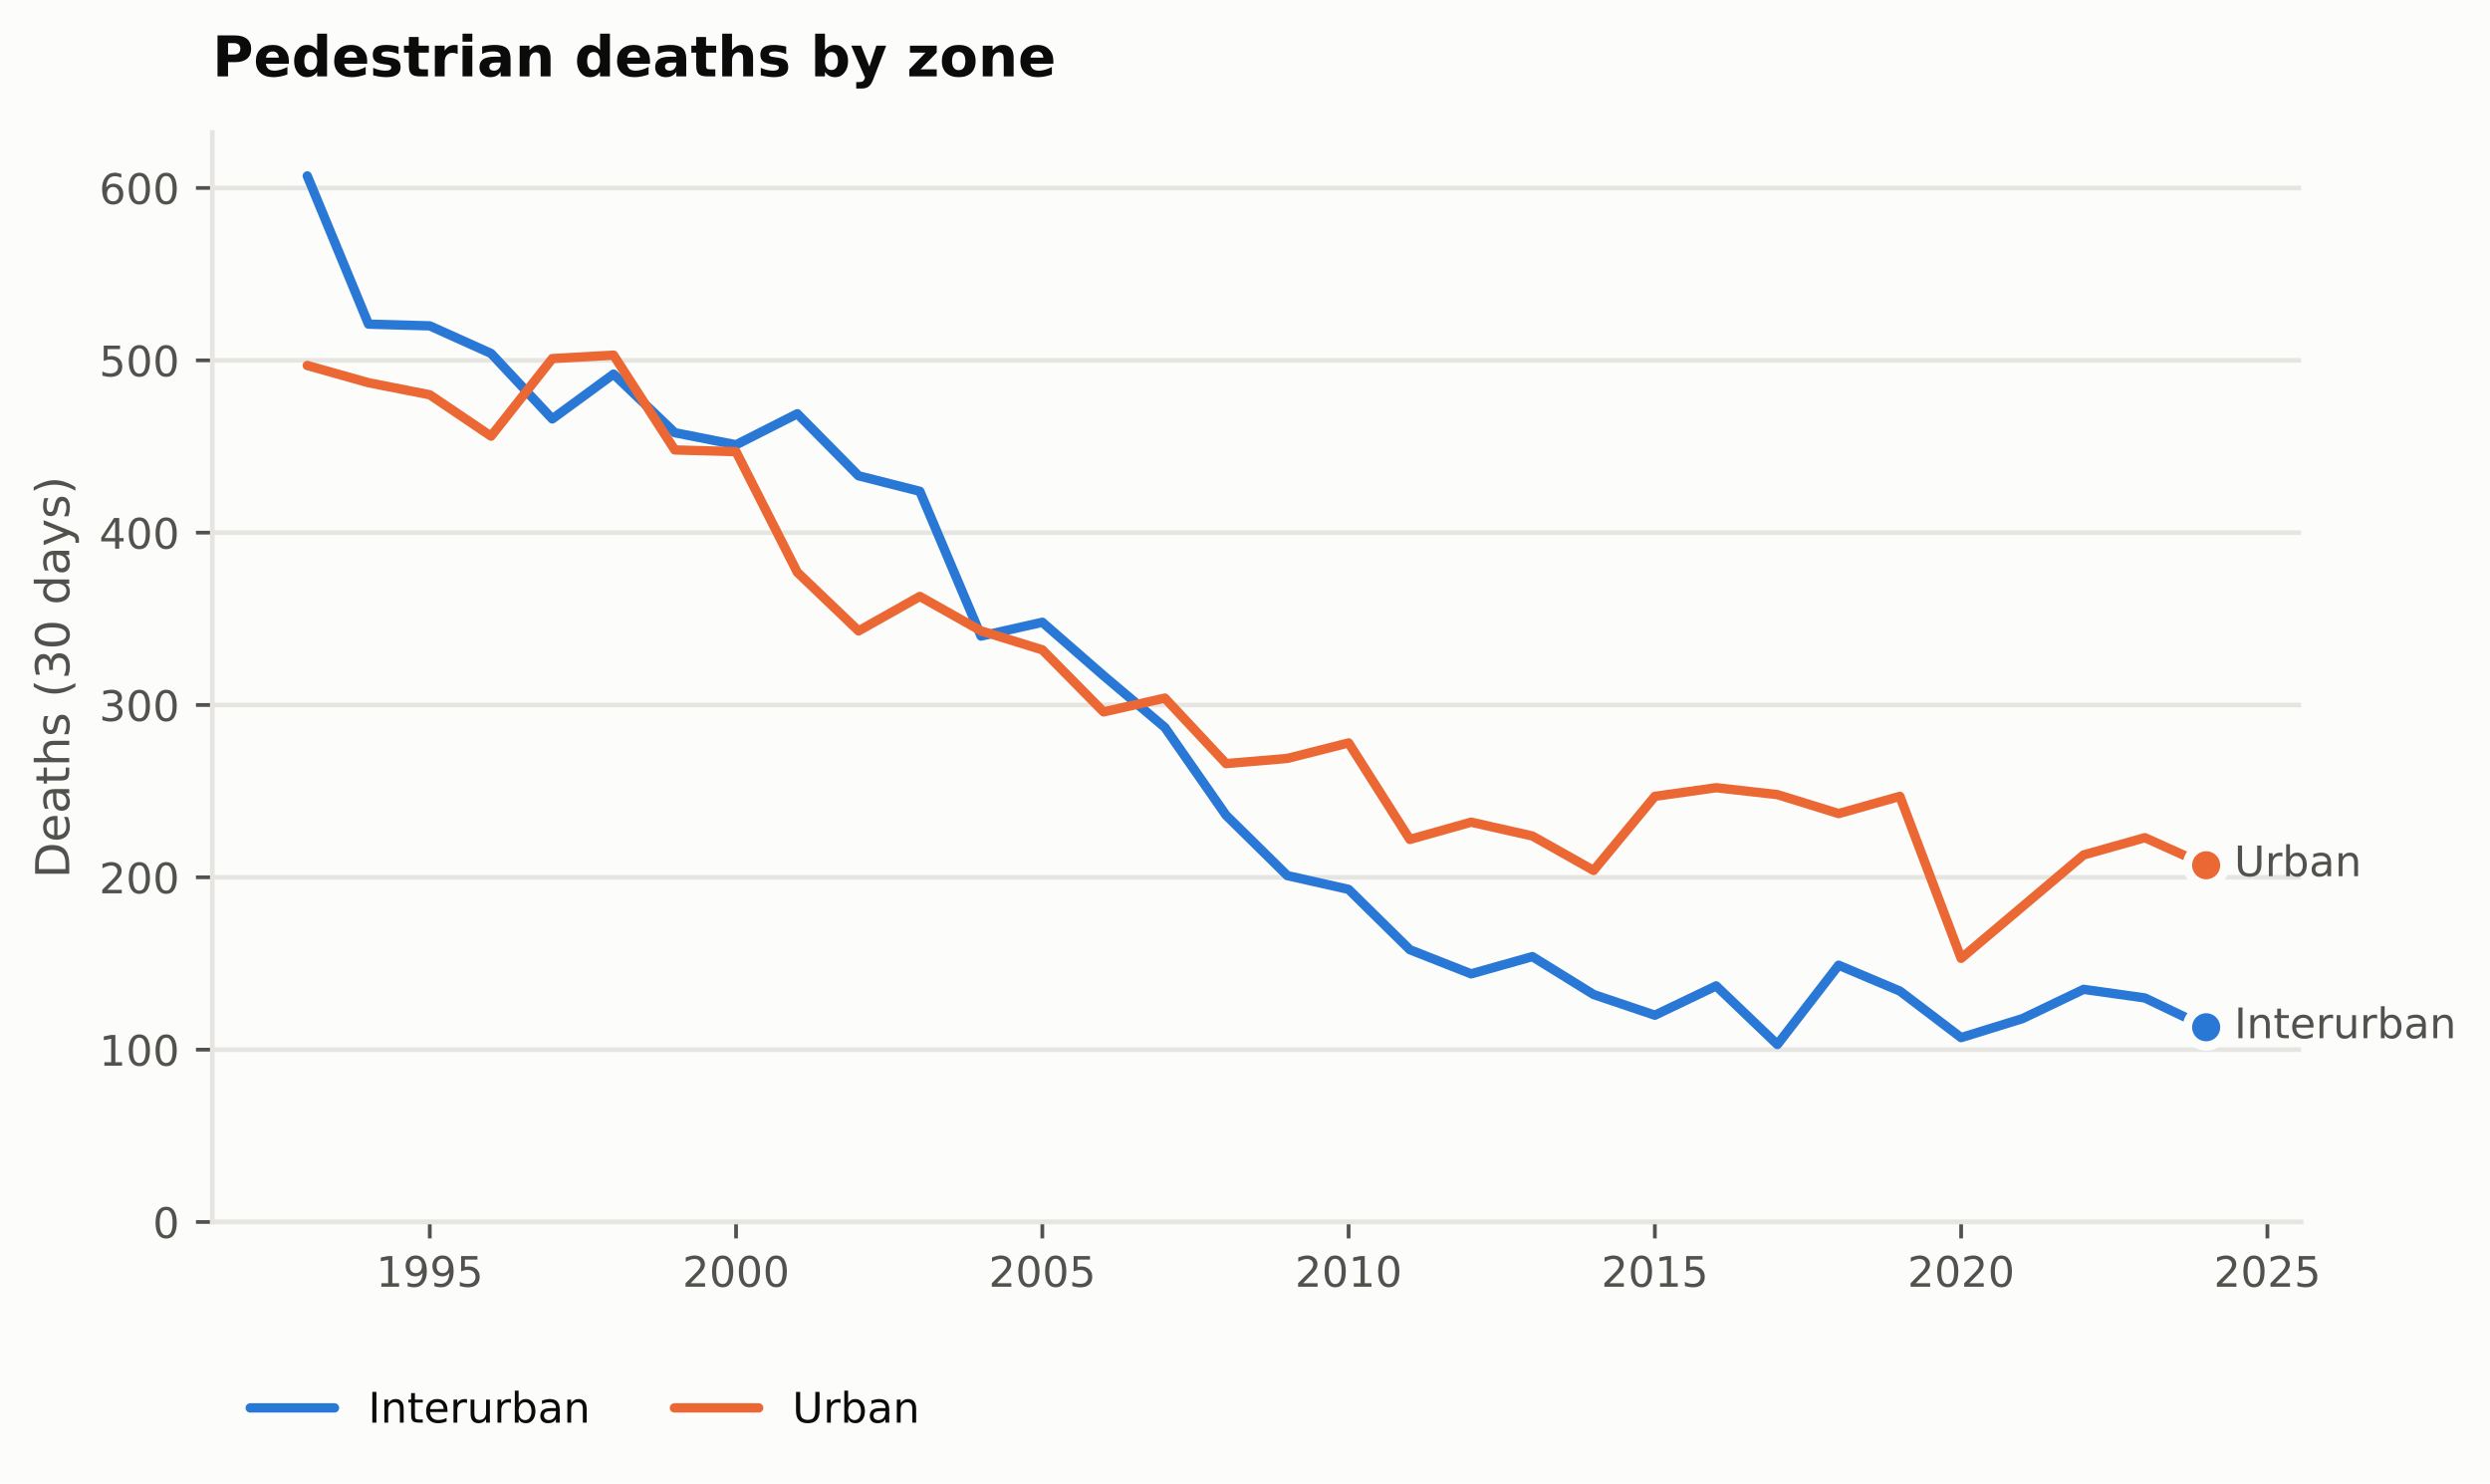
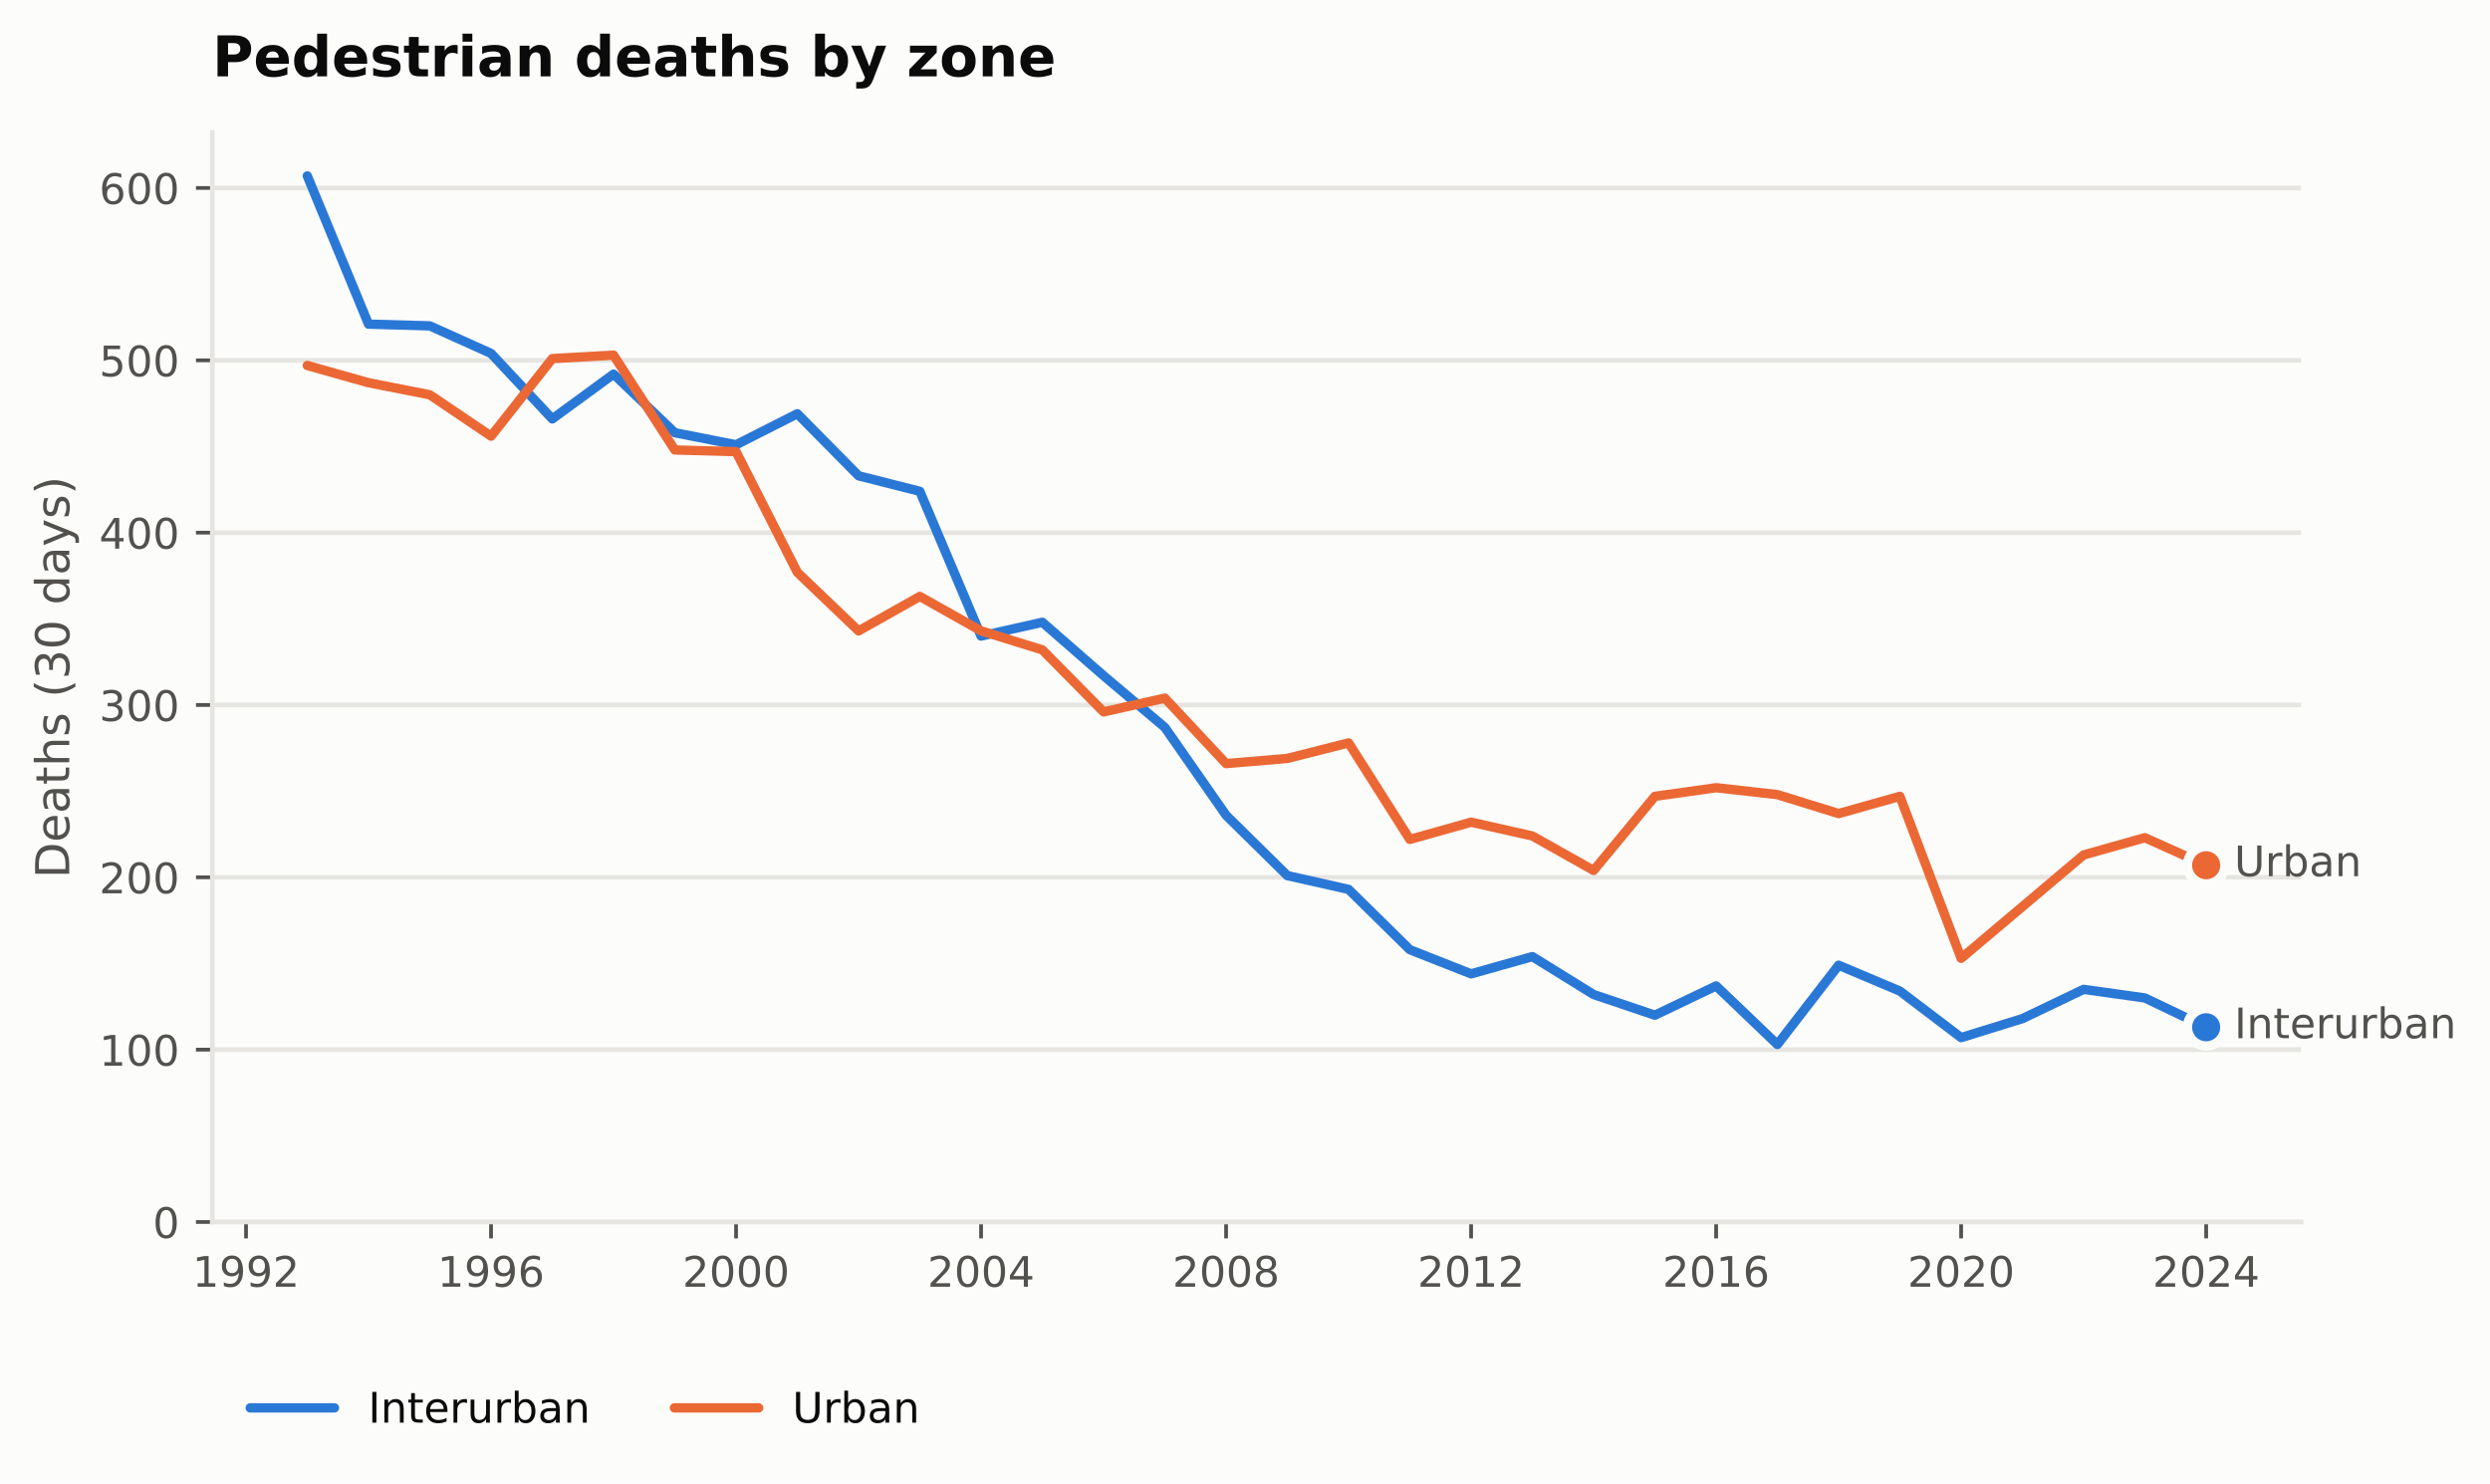
<svg xmlns="http://www.w3.org/2000/svg" xmlns:xlink="http://www.w3.org/1999/xlink" width="532.15pt" height="317.009pt" viewBox="0 0 532.15 317.009" version="1.1">
  <defs>
    <style type="text/css">*{stroke-linejoin: round; stroke-linecap: butt}</style>
  </defs>
  <g id="figure_1">
    <g id="patch_1">
      <path d="M 0 317.009  L 532.15 317.009  L 532.15 0  L 0 0  z " style="fill: #fcfcfb" />
    </g>
    <g id="axes_1">
      <g id="patch_2">
        <path d="M 45.38 261.166  L 491.78 261.166  L 491.78 28.318  L 45.38 28.318  z " style="fill: #fcfcfb" />
      </g>
      <g id="matplotlib.axis_1">
        <g id="xtick_1">
          <g id="line2d_1">
            <defs>
              <path id="m3a9c350e79" d="M 0 0  L 0 3.5  " style="stroke: #52514e; stroke-width: 0.8" />
            </defs>
            <g>
-               <use xlink:href="#m3a9c350e79" x="91.852" y="261.166" style="fill: #52514e; stroke: #52514e; stroke-width: 0.8" />
+               <use xlink:href="#m3a9c350e79" x="52.58" y="261.166" style="fill: #52514e; stroke: #52514e; stroke-width: 0.8" />
            </g>
          </g>
          <g id="text_1">
-             <text style="font-size: 9px; font-family: 'DejaVu Sans', 'Bitstream Vera Sans', 'Computer Modern Sans Serif', 'Lucida Grande', 'Verdana', 'Geneva', 'Lucid', 'Arial', 'Helvetica', 'Avant Garde', sans-serif; text-anchor: middle; fill: #52514e" x="91.852" y="275.004" transform="rotate(-0 91.85226 275.004)">1995</text>
+             <text style="font-size: 9px; font-family: 'DejaVu Sans', 'Bitstream Vera Sans', 'Computer Modern Sans Serif', 'Lucida Grande', 'Verdana', 'Geneva', 'Lucid', 'Arial', 'Helvetica', 'Avant Garde', sans-serif; text-anchor: middle; fill: #52514e" x="52.58" y="275.004" transform="rotate(-0 52.57953 275.004)">1992</text>
          </g>
        </g>
        <g id="xtick_2">
          <g id="line2d_2">
            <g>
-               <use xlink:href="#m3a9c350e79" x="157.307" y="261.166" style="fill: #52514e; stroke: #52514e; stroke-width: 0.8" />
+               <use xlink:href="#m3a9c350e79" x="104.943" y="261.166" style="fill: #52514e; stroke: #52514e; stroke-width: 0.8" />
            </g>
          </g>
          <g id="text_2">
-             <text style="font-size: 9px; font-family: 'DejaVu Sans', 'Bitstream Vera Sans', 'Computer Modern Sans Serif', 'Lucida Grande', 'Verdana', 'Geneva', 'Lucid', 'Arial', 'Helvetica', 'Avant Garde', sans-serif; text-anchor: middle; fill: #52514e" x="157.307" y="275.004" transform="rotate(-0 157.3068 275.004)">2000</text>
+             <text style="font-size: 9px; font-family: 'DejaVu Sans', 'Bitstream Vera Sans', 'Computer Modern Sans Serif', 'Lucida Grande', 'Verdana', 'Geneva', 'Lucid', 'Arial', 'Helvetica', 'Avant Garde', sans-serif; text-anchor: middle; fill: #52514e" x="104.943" y="275.004" transform="rotate(-0 104.9432 275.004)">1996</text>
          </g>
        </g>
        <g id="xtick_3">
          <g id="line2d_3">
            <g>
-               <use xlink:href="#m3a9c350e79" x="222.761" y="261.166" style="fill: #52514e; stroke: #52514e; stroke-width: 0.8" />
+               <use xlink:href="#m3a9c350e79" x="157.307" y="261.166" style="fill: #52514e; stroke: #52514e; stroke-width: 0.8" />
            </g>
          </g>
          <g id="text_3">
-             <text style="font-size: 9px; font-family: 'DejaVu Sans', 'Bitstream Vera Sans', 'Computer Modern Sans Serif', 'Lucida Grande', 'Verdana', 'Geneva', 'Lucid', 'Arial', 'Helvetica', 'Avant Garde', sans-serif; text-anchor: middle; fill: #52514e" x="222.761" y="275.004" transform="rotate(-0 222.7613 275.004)">2005</text>
+             <text style="font-size: 9px; font-family: 'DejaVu Sans', 'Bitstream Vera Sans', 'Computer Modern Sans Serif', 'Lucida Grande', 'Verdana', 'Geneva', 'Lucid', 'Arial', 'Helvetica', 'Avant Garde', sans-serif; text-anchor: middle; fill: #52514e" x="157.307" y="275.004" transform="rotate(-0 157.3068 275.004)">2000</text>
          </g>
        </g>
        <g id="xtick_4">
          <g id="line2d_4">
            <g>
-               <use xlink:href="#m3a9c350e79" x="288.216" y="261.166" style="fill: #52514e; stroke: #52514e; stroke-width: 0.8" />
+               <use xlink:href="#m3a9c350e79" x="209.67" y="261.166" style="fill: #52514e; stroke: #52514e; stroke-width: 0.8" />
            </g>
          </g>
          <g id="text_4">
-             <text style="font-size: 9px; font-family: 'DejaVu Sans', 'Bitstream Vera Sans', 'Computer Modern Sans Serif', 'Lucida Grande', 'Verdana', 'Geneva', 'Lucid', 'Arial', 'Helvetica', 'Avant Garde', sans-serif; text-anchor: middle; fill: #52514e" x="288.216" y="275.004" transform="rotate(-0 288.2159 275.004)">2010</text>
+             <text style="font-size: 9px; font-family: 'DejaVu Sans', 'Bitstream Vera Sans', 'Computer Modern Sans Serif', 'Lucida Grande', 'Verdana', 'Geneva', 'Lucid', 'Arial', 'Helvetica', 'Avant Garde', sans-serif; text-anchor: middle; fill: #52514e" x="209.67" y="275.004" transform="rotate(-0 209.6704 275.004)">2004</text>
          </g>
        </g>
        <g id="xtick_5">
          <g id="line2d_5">
            <g>
-               <use xlink:href="#m3a9c350e79" x="353.67" y="261.166" style="fill: #52514e; stroke: #52514e; stroke-width: 0.8" />
+               <use xlink:href="#m3a9c350e79" x="262.034" y="261.166" style="fill: #52514e; stroke: #52514e; stroke-width: 0.8" />
            </g>
          </g>
          <g id="text_5">
-             <text style="font-size: 9px; font-family: 'DejaVu Sans', 'Bitstream Vera Sans', 'Computer Modern Sans Serif', 'Lucida Grande', 'Verdana', 'Geneva', 'Lucid', 'Arial', 'Helvetica', 'Avant Garde', sans-serif; text-anchor: middle; fill: #52514e" x="353.67" y="275.004" transform="rotate(-0 353.6704 275.004)">2015</text>
+             <text style="font-size: 9px; font-family: 'DejaVu Sans', 'Bitstream Vera Sans', 'Computer Modern Sans Serif', 'Lucida Grande', 'Verdana', 'Geneva', 'Lucid', 'Arial', 'Helvetica', 'Avant Garde', sans-serif; text-anchor: middle; fill: #52514e" x="262.034" y="275.004" transform="rotate(-0 262.0341 275.004)">2008</text>
          </g>
        </g>
        <g id="xtick_6">
          <g id="line2d_6">
            <g>
-               <use xlink:href="#m3a9c350e79" x="419.125" y="261.166" style="fill: #52514e; stroke: #52514e; stroke-width: 0.8" />
+               <use xlink:href="#m3a9c350e79" x="314.398" y="261.166" style="fill: #52514e; stroke: #52514e; stroke-width: 0.8" />
            </g>
          </g>
          <g id="text_6">
-             <text style="font-size: 9px; font-family: 'DejaVu Sans', 'Bitstream Vera Sans', 'Computer Modern Sans Serif', 'Lucida Grande', 'Verdana', 'Geneva', 'Lucid', 'Arial', 'Helvetica', 'Avant Garde', sans-serif; text-anchor: middle; fill: #52514e" x="419.125" y="275.004" transform="rotate(-0 419.125 275.004)">2020</text>
+             <text style="font-size: 9px; font-family: 'DejaVu Sans', 'Bitstream Vera Sans', 'Computer Modern Sans Serif', 'Lucida Grande', 'Verdana', 'Geneva', 'Lucid', 'Arial', 'Helvetica', 'Avant Garde', sans-serif; text-anchor: middle; fill: #52514e" x="314.398" y="275.004" transform="rotate(-0 314.3977 275.004)">2012</text>
          </g>
        </g>
        <g id="xtick_7">
          <g id="line2d_7">
            <g>
-               <use xlink:href="#m3a9c350e79" x="484.58" y="261.166" style="fill: #52514e; stroke: #52514e; stroke-width: 0.8" />
+               <use xlink:href="#m3a9c350e79" x="366.761" y="261.166" style="fill: #52514e; stroke: #52514e; stroke-width: 0.8" />
            </g>
          </g>
          <g id="text_7">
-             <text style="font-size: 9px; font-family: 'DejaVu Sans', 'Bitstream Vera Sans', 'Computer Modern Sans Serif', 'Lucida Grande', 'Verdana', 'Geneva', 'Lucid', 'Arial', 'Helvetica', 'Avant Garde', sans-serif; text-anchor: middle; fill: #52514e" x="484.58" y="275.004" transform="rotate(-0 484.5795 275.004)">2025</text>
+             <text style="font-size: 9px; font-family: 'DejaVu Sans', 'Bitstream Vera Sans', 'Computer Modern Sans Serif', 'Lucida Grande', 'Verdana', 'Geneva', 'Lucid', 'Arial', 'Helvetica', 'Avant Garde', sans-serif; text-anchor: middle; fill: #52514e" x="366.761" y="275.004" transform="rotate(-0 366.7613 275.004)">2016</text>
+           </g>
+         </g>
+         <g id="xtick_8">
+           <g id="line2d_8">
+             <g>
+               <use xlink:href="#m3a9c350e79" x="419.125" y="261.166" style="fill: #52514e; stroke: #52514e; stroke-width: 0.8" />
+             </g>
+           </g>
+           <g id="text_8">
+             <text style="font-size: 9px; font-family: 'DejaVu Sans', 'Bitstream Vera Sans', 'Computer Modern Sans Serif', 'Lucida Grande', 'Verdana', 'Geneva', 'Lucid', 'Arial', 'Helvetica', 'Avant Garde', sans-serif; text-anchor: middle; fill: #52514e" x="419.125" y="275.004" transform="rotate(-0 419.125 275.004)">2020</text>
+           </g>
+         </g>
+         <g id="xtick_9">
+           <g id="line2d_9">
+             <g>
+               <use xlink:href="#m3a9c350e79" x="471.489" y="261.166" style="fill: #52514e; stroke: #52514e; stroke-width: 0.8" />
+             </g>
+           </g>
+           <g id="text_9">
+             <text style="font-size: 9px; font-family: 'DejaVu Sans', 'Bitstream Vera Sans', 'Computer Modern Sans Serif', 'Lucida Grande', 'Verdana', 'Geneva', 'Lucid', 'Arial', 'Helvetica', 'Avant Garde', sans-serif; text-anchor: middle; fill: #52514e" x="471.489" y="275.004" transform="rotate(-0 471.4886 275.004)">2024</text>
          </g>
        </g>
      </g>
      <g id="matplotlib.axis_2">
        <g id="ytick_1">
-           <g id="line2d_8">
+           <g id="line2d_10">
            <path d="M 45.38 261.166  L 491.78 261.166  " clip-path="url(#p565073f87b)" style="fill: none; stroke: #e6e5e1; stroke-linecap: round" />
          </g>
-           <g id="line2d_9">
+           <g id="line2d_11">
            <defs>
              <path id="mdd3c75259f" d="M 0 0  L -3.5 0  " style="stroke: #52514e; stroke-width: 0.8" />
            </defs>
            <g>
              <use xlink:href="#mdd3c75259f" x="45.38" y="261.166" style="fill: #52514e; stroke: #52514e; stroke-width: 0.8" />
            </g>
          </g>
-           <g id="text_8">
+           <g id="text_10">
            <text style="font-size: 9px; font-family: 'DejaVu Sans', 'Bitstream Vera Sans', 'Computer Modern Sans Serif', 'Lucida Grande', 'Verdana', 'Geneva', 'Lucid', 'Arial', 'Helvetica', 'Avant Garde', sans-serif; text-anchor: end; fill: #52514e" x="38.38" y="264.585" transform="rotate(-0 38.37953 264.5851)">0</text>
          </g>
        </g>
        <g id="ytick_2">
-           <g id="line2d_10">
+           <g id="line2d_12">
            <path d="M 45.38 224.335  L 491.78 224.335  " clip-path="url(#p565073f87b)" style="fill: none; stroke: #e6e5e1; stroke-linecap: round" />
          </g>
-           <g id="line2d_11">
+           <g id="line2d_13">
            <g>
              <use xlink:href="#mdd3c75259f" x="45.38" y="224.335" style="fill: #52514e; stroke: #52514e; stroke-width: 0.8" />
            </g>
          </g>
-           <g id="text_9">
+           <g id="text_11">
            <text style="font-size: 9px; font-family: 'DejaVu Sans', 'Bitstream Vera Sans', 'Computer Modern Sans Serif', 'Lucida Grande', 'Verdana', 'Geneva', 'Lucid', 'Arial', 'Helvetica', 'Avant Garde', sans-serif; text-anchor: end; fill: #52514e" x="38.38" y="227.754" transform="rotate(-0 38.37953 227.7537)">100</text>
          </g>
        </g>
        <g id="ytick_3">
-           <g id="line2d_12">
+           <g id="line2d_14">
            <path d="M 45.38 187.503  L 491.78 187.503  " clip-path="url(#p565073f87b)" style="fill: none; stroke: #e6e5e1; stroke-linecap: round" />
          </g>
-           <g id="line2d_13">
+           <g id="line2d_15">
            <g>
              <use xlink:href="#mdd3c75259f" x="45.38" y="187.503" style="fill: #52514e; stroke: #52514e; stroke-width: 0.8" />
            </g>
          </g>
-           <g id="text_10">
+           <g id="text_12">
            <text style="font-size: 9px; font-family: 'DejaVu Sans', 'Bitstream Vera Sans', 'Computer Modern Sans Serif', 'Lucida Grande', 'Verdana', 'Geneva', 'Lucid', 'Arial', 'Helvetica', 'Avant Garde', sans-serif; text-anchor: end; fill: #52514e" x="38.38" y="190.922" transform="rotate(-0 38.37953 190.9223)">200</text>
          </g>
        </g>
        <g id="ytick_4">
-           <g id="line2d_14">
+           <g id="line2d_16">
            <path d="M 45.38 150.672  L 491.78 150.672  " clip-path="url(#p565073f87b)" style="fill: none; stroke: #e6e5e1; stroke-linecap: round" />
          </g>
-           <g id="line2d_15">
+           <g id="line2d_17">
            <g>
              <use xlink:href="#mdd3c75259f" x="45.38" y="150.672" style="fill: #52514e; stroke: #52514e; stroke-width: 0.8" />
            </g>
          </g>
-           <g id="text_11">
+           <g id="text_13">
            <text style="font-size: 9px; font-family: 'DejaVu Sans', 'Bitstream Vera Sans', 'Computer Modern Sans Serif', 'Lucida Grande', 'Verdana', 'Geneva', 'Lucid', 'Arial', 'Helvetica', 'Avant Garde', sans-serif; text-anchor: end; fill: #52514e" x="38.38" y="154.091" transform="rotate(-0 38.37953 154.0909)">300</text>
          </g>
        </g>
        <g id="ytick_5">
-           <g id="line2d_16">
+           <g id="line2d_18">
            <path d="M 45.38 113.841  L 491.78 113.841  " clip-path="url(#p565073f87b)" style="fill: none; stroke: #e6e5e1; stroke-linecap: round" />
          </g>
-           <g id="line2d_17">
+           <g id="line2d_19">
            <g>
              <use xlink:href="#mdd3c75259f" x="45.38" y="113.841" style="fill: #52514e; stroke: #52514e; stroke-width: 0.8" />
            </g>
          </g>
-           <g id="text_12">
+           <g id="text_14">
            <text style="font-size: 9px; font-family: 'DejaVu Sans', 'Bitstream Vera Sans', 'Computer Modern Sans Serif', 'Lucida Grande', 'Verdana', 'Geneva', 'Lucid', 'Arial', 'Helvetica', 'Avant Garde', sans-serif; text-anchor: end; fill: #52514e" x="38.38" y="117.26" transform="rotate(-0 38.37953 117.2595)">400</text>
          </g>
        </g>
        <g id="ytick_6">
-           <g id="line2d_18">
+           <g id="line2d_20">
            <path d="M 45.38 77.009  L 491.78 77.009  " clip-path="url(#p565073f87b)" style="fill: none; stroke: #e6e5e1; stroke-linecap: round" />
          </g>
-           <g id="line2d_19">
+           <g id="line2d_21">
            <g>
              <use xlink:href="#mdd3c75259f" x="45.38" y="77.009" style="fill: #52514e; stroke: #52514e; stroke-width: 0.8" />
            </g>
          </g>
-           <g id="text_13">
+           <g id="text_15">
            <text style="font-size: 9px; font-family: 'DejaVu Sans', 'Bitstream Vera Sans', 'Computer Modern Sans Serif', 'Lucida Grande', 'Verdana', 'Geneva', 'Lucid', 'Arial', 'Helvetica', 'Avant Garde', sans-serif; text-anchor: end; fill: #52514e" x="38.38" y="80.428" transform="rotate(-0 38.37953 80.42816)">500</text>
          </g>
        </g>
        <g id="ytick_7">
-           <g id="line2d_20">
+           <g id="line2d_22">
            <path d="M 45.38 40.178  L 491.78 40.178  " clip-path="url(#p565073f87b)" style="fill: none; stroke: #e6e5e1; stroke-linecap: round" />
          </g>
-           <g id="line2d_21">
+           <g id="line2d_23">
            <g>
              <use xlink:href="#mdd3c75259f" x="45.38" y="40.178" style="fill: #52514e; stroke: #52514e; stroke-width: 0.8" />
            </g>
          </g>
-           <g id="text_14">
+           <g id="text_16">
            <text style="font-size: 9px; font-family: 'DejaVu Sans', 'Bitstream Vera Sans', 'Computer Modern Sans Serif', 'Lucida Grande', 'Verdana', 'Geneva', 'Lucid', 'Arial', 'Helvetica', 'Avant Garde', sans-serif; text-anchor: end; fill: #52514e" x="38.38" y="43.597" transform="rotate(-0 38.37953 43.59678)">600</text>
          </g>
        </g>
-         <g id="text_15">
+         <g id="text_17">
          <text style="font-size: 10px; font-family: 'DejaVu Sans', 'Bitstream Vera Sans', 'Computer Modern Sans Serif', 'Lucida Grande', 'Verdana', 'Geneva', 'Lucid', 'Arial', 'Helvetica', 'Avant Garde', sans-serif; text-anchor: middle; fill: #52514e" x="14.798" y="144.742" transform="rotate(-90 14.79844 144.7421)">Deaths (30 days)</text>
        </g>
      </g>
-       <g id="line2d_22">
+       <g id="line2d_24">
        <path d="M 65.67 37.6  L 78.761 69.275  L 91.852 69.643  L 104.943 75.536  L 118.034 89.532  L 131.125 79.956  L 144.216 92.478  L 157.307 95.057  L 170.398 88.427  L 183.489 101.686  L 196.58 105.001  L 209.67 135.939  L 222.761 132.993  L 235.852 144.411  L 248.943 155.46  L 262.034 174.244  L 275.125 187.135  L 288.216 190.082  L 301.307 202.973  L 314.398 208.129  L 327.489 204.446  L 340.58 212.549  L 353.67 216.968  L 366.761 210.707  L 379.852 223.23  L 392.943 206.287  L 406.034 211.812  L 419.125 221.757  L 432.216 217.705  L 445.307 211.444  L 458.398 213.285  L 471.489 219.547  " clip-path="url(#p565073f87b)" style="fill: none; stroke: #2a78d6; stroke-width: 2; stroke-linecap: round" />
      </g>
-       <g id="line2d_23">
+       <g id="line2d_25">
        <defs>
          <path id="mbdb302a14b" d="M 0 4  C 1.061 4 2.078 3.579 2.828 2.828  C 3.579 2.078 4 1.061 4 0  C 4 -1.061 3.579 -2.078 2.828 -2.828  C 2.078 -3.579 1.061 -4 0 -4  C -1.061 -4 -2.078 -3.579 -2.828 -2.828  C -3.579 -2.078 -4 -1.061 -4 0  C -4 1.061 -3.579 2.078 -2.828 2.828  C -2.078 3.579 -1.061 4 0 4  z " style="stroke: #fcfcfb; stroke-width: 2" />
        </defs>
        <g clip-path="url(#p565073f87b)">
          <use xlink:href="#mbdb302a14b" x="471.489" y="219.547" style="fill: #2a78d6; stroke: #fcfcfb; stroke-width: 2" />
        </g>
      </g>
-       <g id="line2d_24">
+       <g id="line2d_26">
        <path d="M 65.67 78.114  L 78.761 81.797  L 91.852 84.375  L 104.943 93.215  L 118.034 76.641  L 131.125 75.904  L 144.216 96.162  L 157.307 96.53  L 170.398 122.312  L 183.489 134.834  L 196.58 127.468  L 209.67 134.834  L 222.761 138.886  L 235.852 152.145  L 248.943 149.199  L 262.034 163.195  L 275.125 162.09  L 288.216 158.775  L 301.307 179.4  L 314.398 175.717  L 327.489 178.664  L 340.58 186.03  L 353.67 170.193  L 366.761 168.351  L 379.852 169.824  L 392.943 173.876  L 406.034 170.193  L 419.125 204.814  L 432.216 193.765  L 445.307 182.715  L 458.398 179.032  L 471.489 184.925  " clip-path="url(#p565073f87b)" style="fill: none; stroke: #eb6834; stroke-width: 2; stroke-linecap: round" />
      </g>
-       <g id="line2d_25">
+       <g id="line2d_27">
        <defs>
          <path id="m415b86604d" d="M 0 4  C 1.061 4 2.078 3.579 2.828 2.828  C 3.579 2.078 4 1.061 4 0  C 4 -1.061 3.579 -2.078 2.828 -2.828  C 2.078 -3.579 1.061 -4 0 -4  C -1.061 -4 -2.078 -3.579 -2.828 -2.828  C -3.579 -2.078 -4 -1.061 -4 0  C -4 1.061 -3.579 2.078 -2.828 2.828  C -2.078 3.579 -1.061 4 0 4  z " style="stroke: #fcfcfb; stroke-width: 2" />
        </defs>
        <g clip-path="url(#p565073f87b)">
          <use xlink:href="#m415b86604d" x="471.489" y="184.925" style="fill: #eb6834; stroke: #fcfcfb; stroke-width: 2" />
        </g>
      </g>
      <g id="patch_3">
        <path d="M 45.38 261.166  L 45.38 28.318  " style="fill: none; stroke: #e6e5e1; stroke-linejoin: miter; stroke-linecap: square" />
      </g>
      <g id="patch_4">
        <path d="M 45.38 261.166  L 491.78 261.166  " style="fill: none; stroke: #e6e5e1; stroke-linejoin: miter; stroke-linecap: square" />
      </g>
-       <g id="text_16">
+       <g id="text_18">
        <text style="font-size: 9px; font-family: 'DejaVu Sans', 'Bitstream Vera Sans', 'Computer Modern Sans Serif', 'Lucida Grande', 'Verdana', 'Geneva', 'Lucid', 'Arial', 'Helvetica', 'Avant Garde', sans-serif; text-anchor: start; fill: #52514e" x="477.489" y="221.885" transform="rotate(-0 477.4886 221.8849)">Interurban</text>
      </g>
-       <g id="text_17">
+       <g id="text_19">
        <text style="font-size: 9px; font-family: 'DejaVu Sans', 'Bitstream Vera Sans', 'Computer Modern Sans Serif', 'Lucida Grande', 'Verdana', 'Geneva', 'Lucid', 'Arial', 'Helvetica', 'Avant Garde', sans-serif; text-anchor: start; fill: #52514e" x="477.489" y="187.263" transform="rotate(-0 477.4886 187.2634)">Urban</text>
      </g>
-       <g id="text_18">
+       <g id="text_20">
        <text style="font-weight: 700; font-size: 12px; font-family: 'DejaVu Sans', 'Bitstream Vera Sans', 'Computer Modern Sans Serif', 'Lucida Grande', 'Verdana', 'Geneva', 'Lucid', 'Arial', 'Helvetica', 'Avant Garde', sans-serif; text-anchor: start; fill: #0b0b0b" x="45.38" y="16.318" transform="rotate(-0 45.37953 16.31812)">Pedestrian deaths by zone</text>
      </g>
      <g id="legend_1">
-         <g id="line2d_26">
+         <g id="line2d_28">
          <path d="M 53.48 300.896  L 62.48 300.896  L 71.48 300.896  " style="fill: none; stroke: #2a78d6; stroke-width: 2; stroke-linecap: round" />
        </g>
-         <g id="text_19">
+         <g id="text_21">
          <text style="font-size: 9px; font-family: 'DejaVu Sans', 'Bitstream Vera Sans', 'Computer Modern Sans Serif', 'Lucida Grande', 'Verdana', 'Geneva', 'Lucid', 'Arial', 'Helvetica', 'Avant Garde', sans-serif; text-anchor: start; fill: #0b0b0b" x="78.68" y="304.046" transform="rotate(-0 78.67953 304.0465)">Interurban</text>
        </g>
-         <g id="line2d_27">
+         <g id="line2d_29">
          <path d="M 144.14 300.896  L 153.14 300.896  L 162.14 300.896  " style="fill: none; stroke: #eb6834; stroke-width: 2; stroke-linecap: round" />
        </g>
-         <g id="text_20">
+         <g id="text_22">
          <text style="font-size: 9px; font-family: 'DejaVu Sans', 'Bitstream Vera Sans', 'Computer Modern Sans Serif', 'Lucida Grande', 'Verdana', 'Geneva', 'Lucid', 'Arial', 'Helvetica', 'Avant Garde', sans-serif; text-anchor: start; fill: #0b0b0b" x="169.34" y="304.046" transform="rotate(-0 169.3405 304.0465)">Urban</text>
        </g>
      </g>
    </g>
  </g>
  <defs>
    <clipPath id="p565073f87b">
      <rect x="45.38" y="28.318" width="446.4" height="232.848" />
    </clipPath>
  </defs>
</svg>
